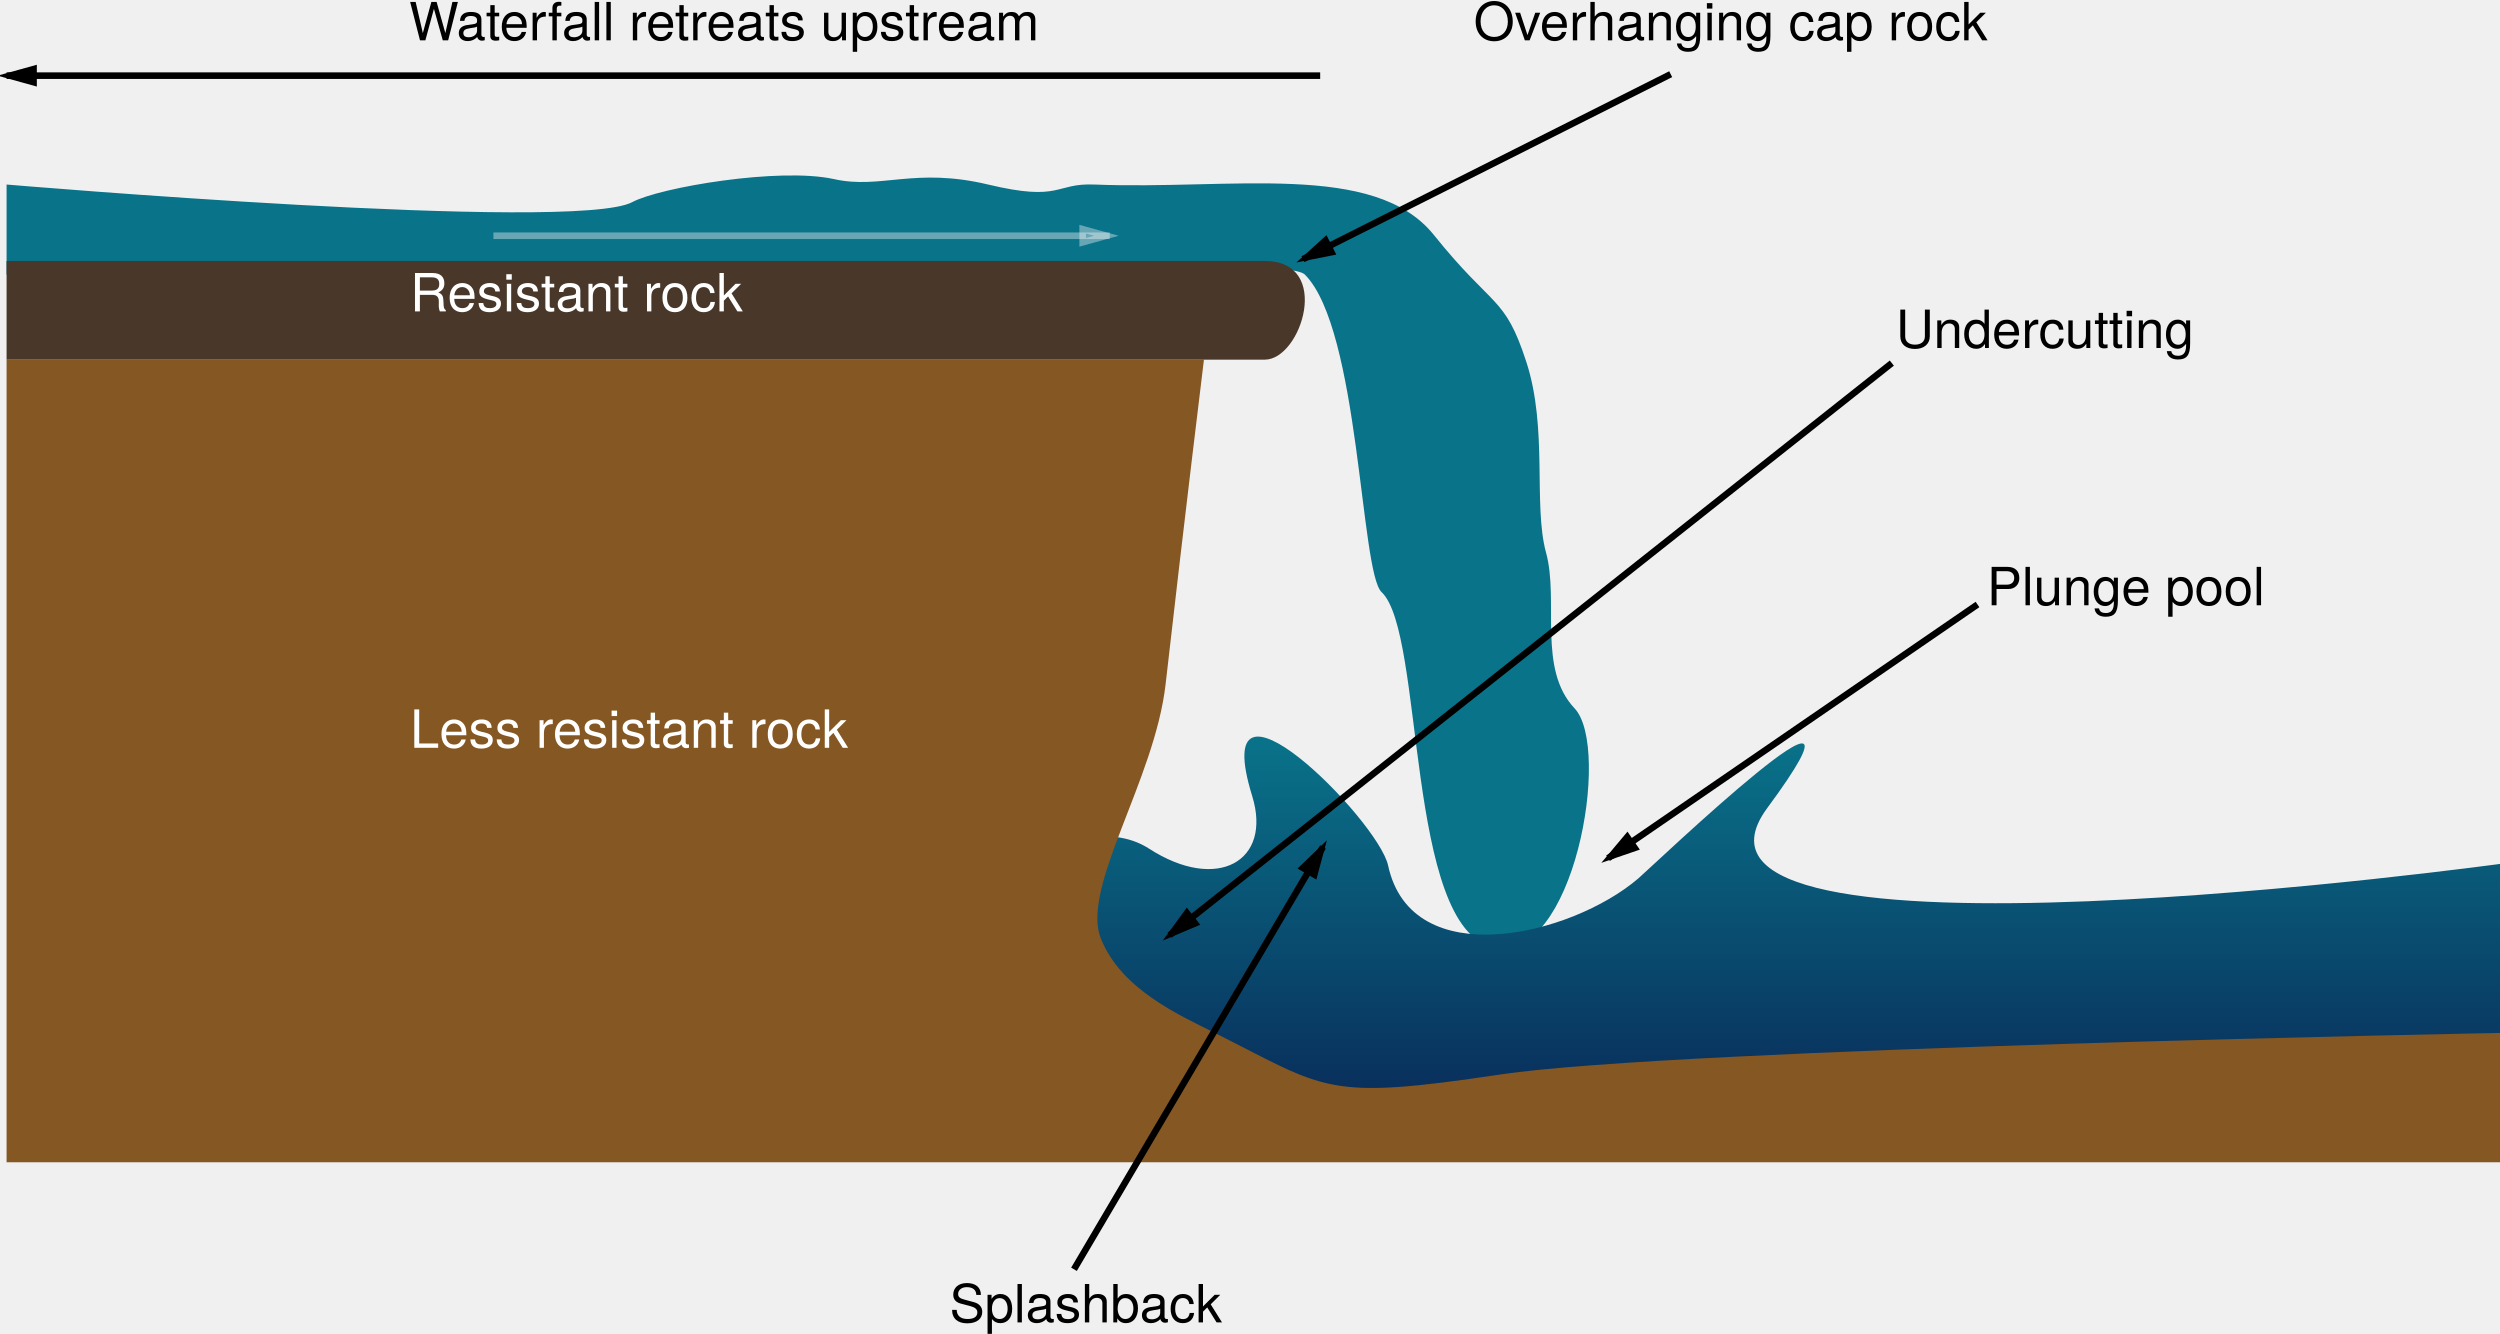
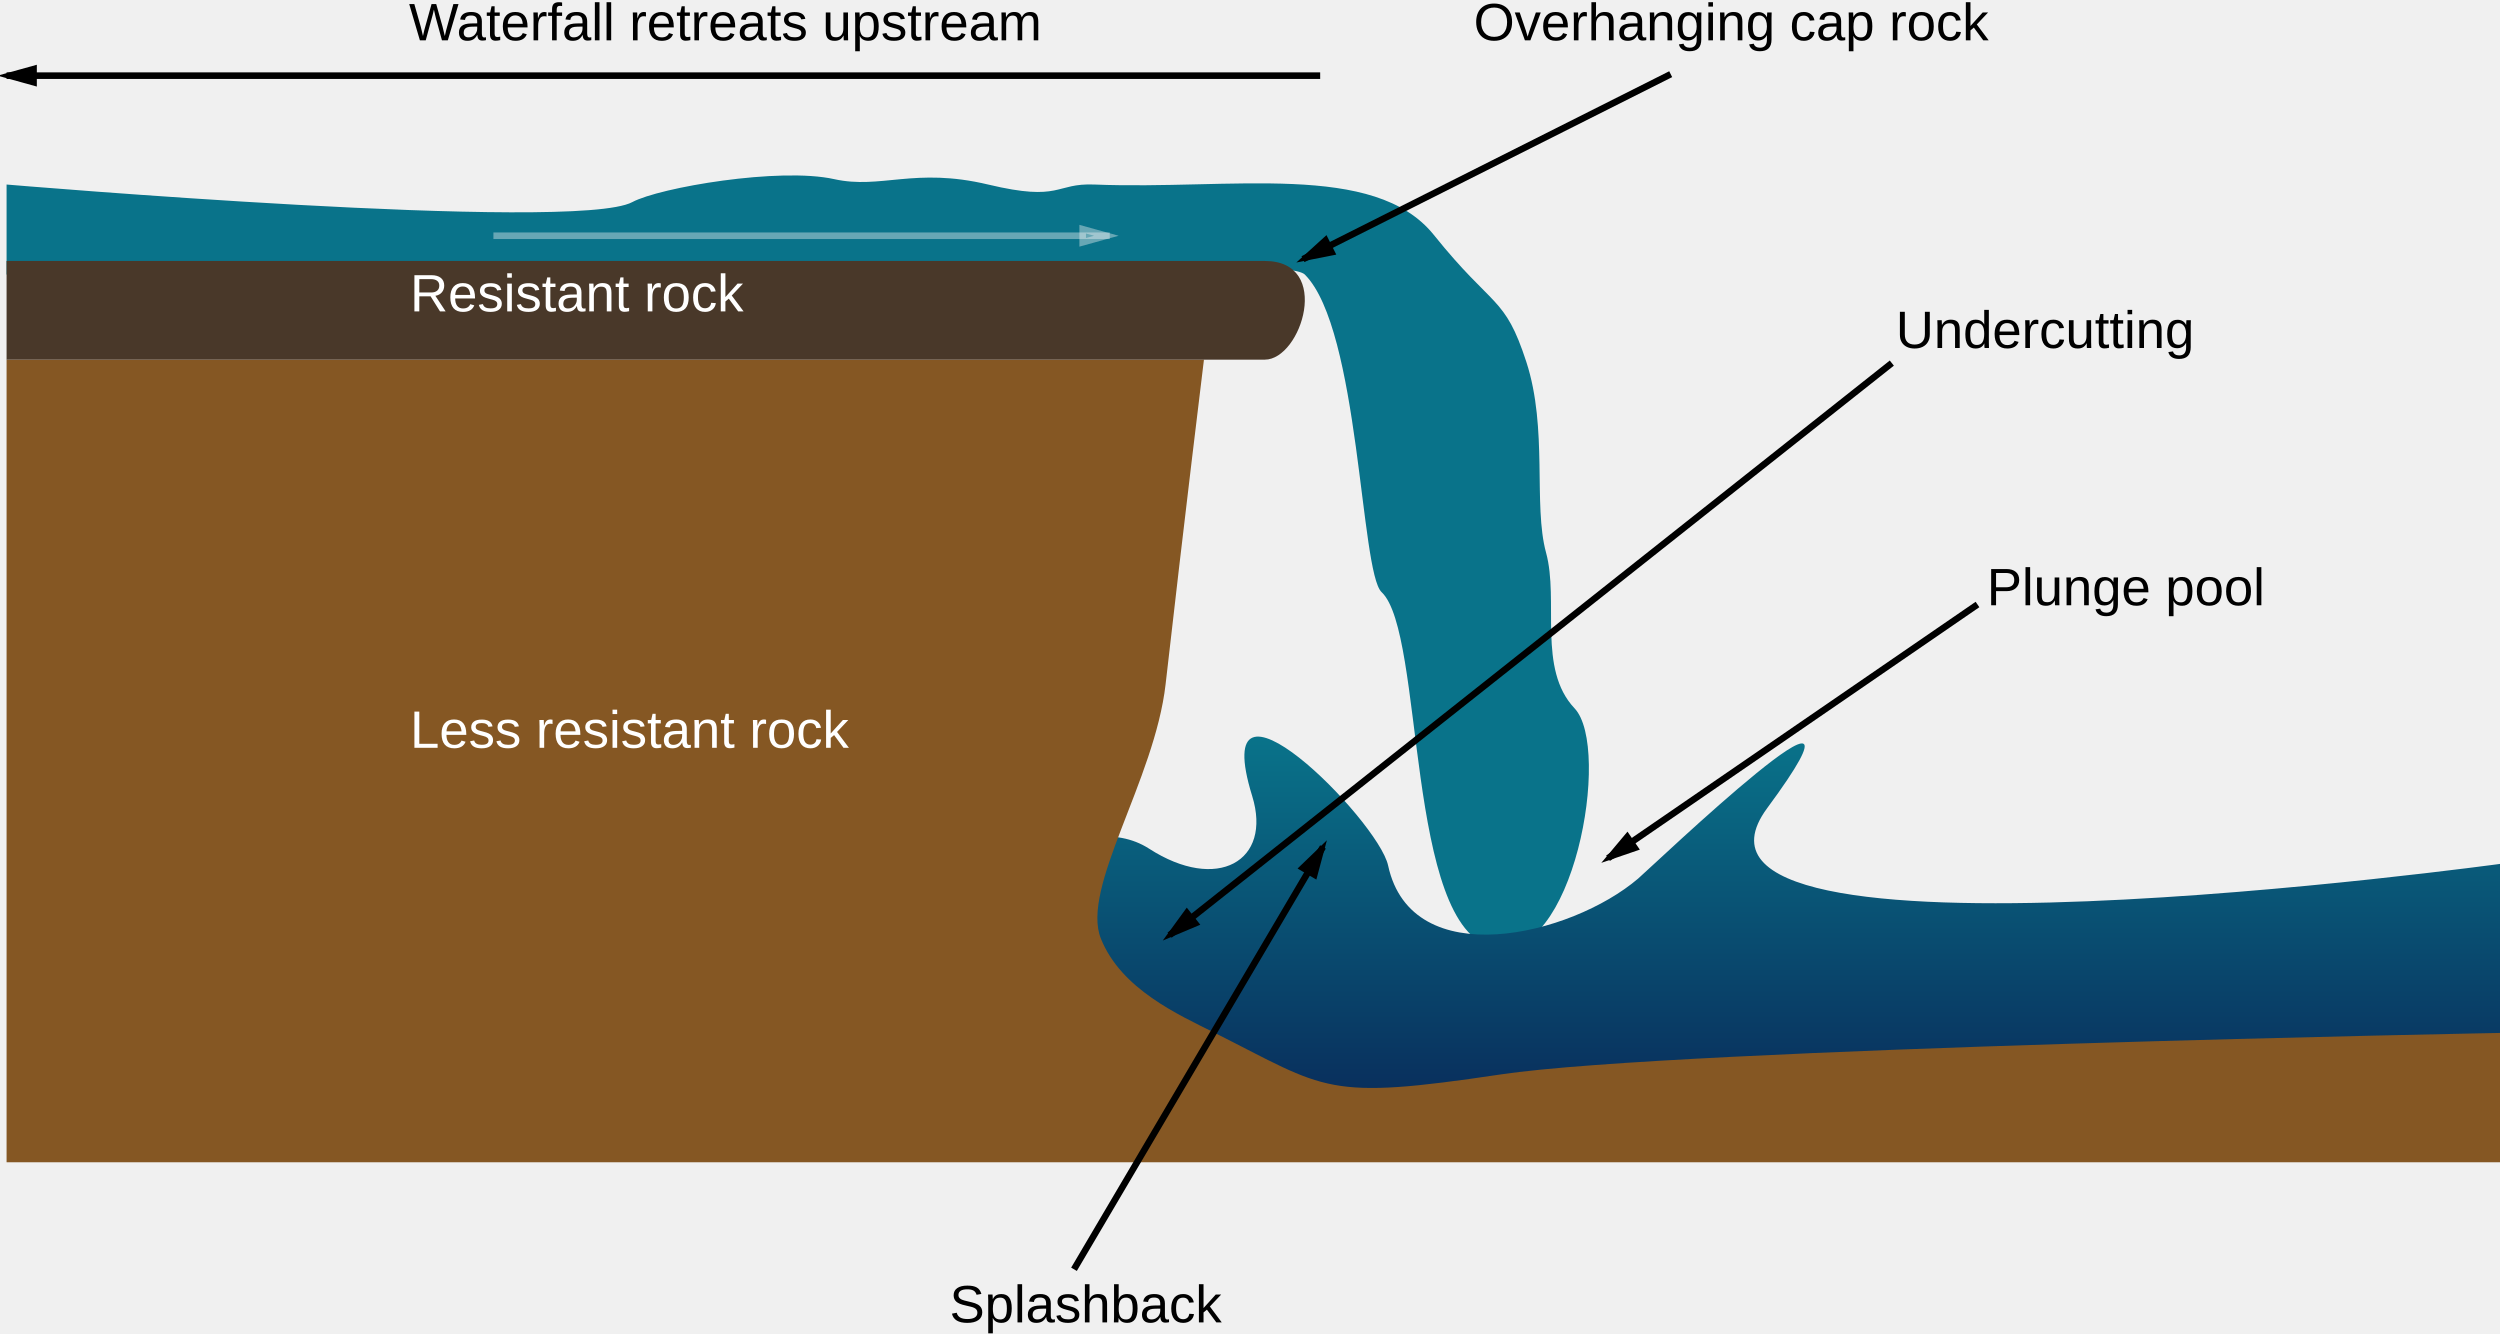
<svg xmlns="http://www.w3.org/2000/svg" width="1140px" height="608px" viewBox="0 0 1140 608" version="1.1">
  <description>Created with Sketch (http://www.bohemiancoding.com/sketch)</description>
+   <style>text{font-family:"Helvetica Neue","Arial",sans-serif;font-size:24px;font-weight:lighter;}</style>
  <defs>
    <linearGradient x1="50%" y1="0%" x2="50%" y2="100%" id="linearGradient-1">
      <stop stop-color="#09738A" offset="0%" />
      <stop stop-color="#092B5A" offset="100%" />
    </linearGradient>
  </defs>
  <g id="Page-1" stroke="none" stroke-width="1" fill="none" fill-rule="evenodd">
    <path d="M499.075 84.145C480.811 83.397 484.155 92.155 450.586 84.145 417.016 76.136 401.676 86.428 380.406 81.69 355.472 76.136 300.744 85.492 288.333 92.155 262.223 106.172 3 84.145 3 84.145L3 125.195 405 125.195C405 125.195 585.831 116.026 595 125.195 620 150.195 620.315 260.904 630 270 649.809 288.604 640.613 423.13 681 432 717.521 440.021 735 341 718 323 701 305 711 274 705 252 699.057 230.209 705.945 195.54 696 165 686.055 134.46 681 141 653.868 107.173 626.736 73.347 561.073 86.685 499.075 84.145Z" id="River" fill="#09738A" />
    <path d="M805.846 368.502C864.695 288.786 753.257 395.281 746.998 400.626 716.348 426.802 643.677 444.193 632.979 394.678 628.472 373.819 550 295 571 363 580.205 392.806 555 407 524 387 493 367 444 407 444 407L440 508 1142 496 1142 393.678C1142 393.678 746.998 448.218 805.846 368.502Z" id="Pool" fill="url(#linearGradient-1)" />
    <path d="M3 164L549 164C549 164 539.965 237.641 531.514 312 526.531 355.842 492.736 404.837 502 428 511.264 451.163 537.574 462.779 553.851 470.962 605.506 496.93 604.097 501.929 684.378 489.932 764.659 477.934 1143 470.962 1143 470.962L1143 530 3 530 3 164Z" id="Soft-rock" fill="#855723" />
    <path d="M3 119L3 164C3 164 560.094 164 576.759 164 593.424 164 607.709 119 576.759 119L3 119Z" id="Hard-rock" fill="#493829" />
    <g id="Labels" transform="translate(4, -5)">
-       <text id="Less-resistant-rock" font-family="Helvetica Neue" font-size="24" font-weight="lighter" fill="#FFFFFF">
+       <text id="Less-resistant-rock" fill="#FFFFFF">
        <tspan x="183" y="346">Less resistant rock</tspan>
      </text>
-       <text id="Resistant-rock" font-family="Helvetica Neue" font-size="24" font-weight="lighter" fill="#FFFFFF">
+       <text id="Resistant-rock" fill="#FFFFFF">
        <tspan x="183" y="147">Resistant rock</tspan>
      </text>
-       <text id="Overhanging-cap-rock" font-family="Helvetica Neue" font-size="24" font-weight="lighter" fill="#000000">
+       <text id="Overhanging-cap-rock" fill="#000000">
        <tspan x="668" y="23.384">Overhanging cap rock</tspan>
      </text>
      <path d="M756.5 39.5L591.5 122.5" id="Line" stroke="#000000" stroke-width="3" stroke-linecap="square" />
      <path id="Line-decoration-1" d="M592.125 122.186C595.974 121.425 599.273 120.773 603.121 120.012 602.178 118.136 601.369 116.528 600.425 114.652 597.52 117.289 595.03 119.549 592.125 122.186 592.125 122.186 592.125 122.186 592.125 122.186Z" stroke="#000000" stroke-width="3" stroke-linecap="square" />
-       <text id="Plunge-pool" font-family="Helvetica Neue" font-size="24" font-weight="lighter" fill="#000000">
+       <text id="Plunge-pool" fill="#000000">
        <tspan x="902" y="281">Plunge pool</tspan>
      </text>
      <path d="M896.5 281.5L730.5 395.5" id="Line" stroke="#000000" stroke-width="3" stroke-linecap="square" />
      <path id="Line-decoration-1" d="M730.809 395.288C734.52 394.013 737.7 392.921 741.41 391.647 740.222 389.915 739.203 388.432 738.014 386.701 735.492 389.706 733.331 392.282 730.809 395.288 730.809 395.288 730.809 395.288 730.809 395.288Z" stroke="#000000" stroke-width="3" stroke-linecap="square" />
-       <text id="Splashback" font-family="Helvetica Neue" font-size="24" font-weight="lighter" fill="#000000">
+       <text id="Splashback" fill="#000000">
        <tspan x="429" y="608">Splashback</tspan>
      </text>
      <path d="M486.5 582.5L598.5 392.5" id="Line" stroke="#000000" stroke-width="3" stroke-linecap="square" />
      <path id="Line-decoration-1" d="M598.219 392.977C595.395 395.7 592.974 398.034 590.15 400.758 591.959 401.824 593.51 402.738 595.319 403.804 596.334 400.015 597.204 396.767 598.219 392.977 598.219 392.977 598.219 392.977 598.219 392.977Z" stroke="#000000" stroke-width="3" stroke-linecap="square" />
-       <text id="Undercutting" font-family="Helvetica Neue" font-size="24" font-weight="lighter" fill="#000000">
+       <text id="Undercutting" fill="#000000">
        <tspan x="860.5" y="163.692">Undercutting</tspan>
      </text>
      <path d="M857.5 171.5L530.5 430.5" id="Line" stroke="#000000" stroke-width="3" stroke-linecap="square" />
      <path id="Line-decoration-1" d="M530.614 430.41C534.229 428.886 537.327 427.58 540.942 426.056 539.639 424.41 538.521 422.999 537.217 421.353 534.906 424.523 532.925 427.24 530.614 430.41 530.614 430.41 530.614 430.41 530.614 430.41Z" stroke="#000000" stroke-width="3" stroke-linecap="square" />
      <path d="M596.5 39.5L0.5 39.5" id="Line" stroke="#000000" stroke-width="3" stroke-linecap="square" />
      <path id="Line-decoration-1" d="M0.5 39.5C4.28 40.55 7.52 41.45 11.3 42.5 11.3 40.4 11.3 38.6 11.3 36.5 7.52 37.55 4.28 38.45 0.5 39.5 0.5 39.5 0.5 39.5 0.5 39.5Z" stroke="#000000" stroke-width="3" stroke-linecap="square" />
-       <text id="Waterfall-retreats-u" font-family="Helvetica Neue" font-size="24" font-weight="lighter" fill="#000000">
+       <text id="Waterfall-retreats-u" fill="#000000">
        <tspan x="182.5" y="23.384">Waterfall retreats upstream</tspan>
      </text>
    </g>
    <path d="M226.5 107.5L504.545 107.5" id="Line" stroke-opacity="0.4" stroke="#F6F6F6" stroke-width="3" stroke-linecap="square" />
    <path id="Line-decoration-1" d="M504.5 107.5C500.72 106.45 497.48 105.55 493.7 104.5 493.7 106.6 493.7 108.4 493.7 110.5 497.48 109.45 500.72 108.55 504.5 107.5 504.5 107.5 504.5 107.5 504.5 107.5Z" stroke-opacity="0.4" stroke="#F6F6F6" stroke-width="3" stroke-linecap="square" />
  </g>
</svg>
